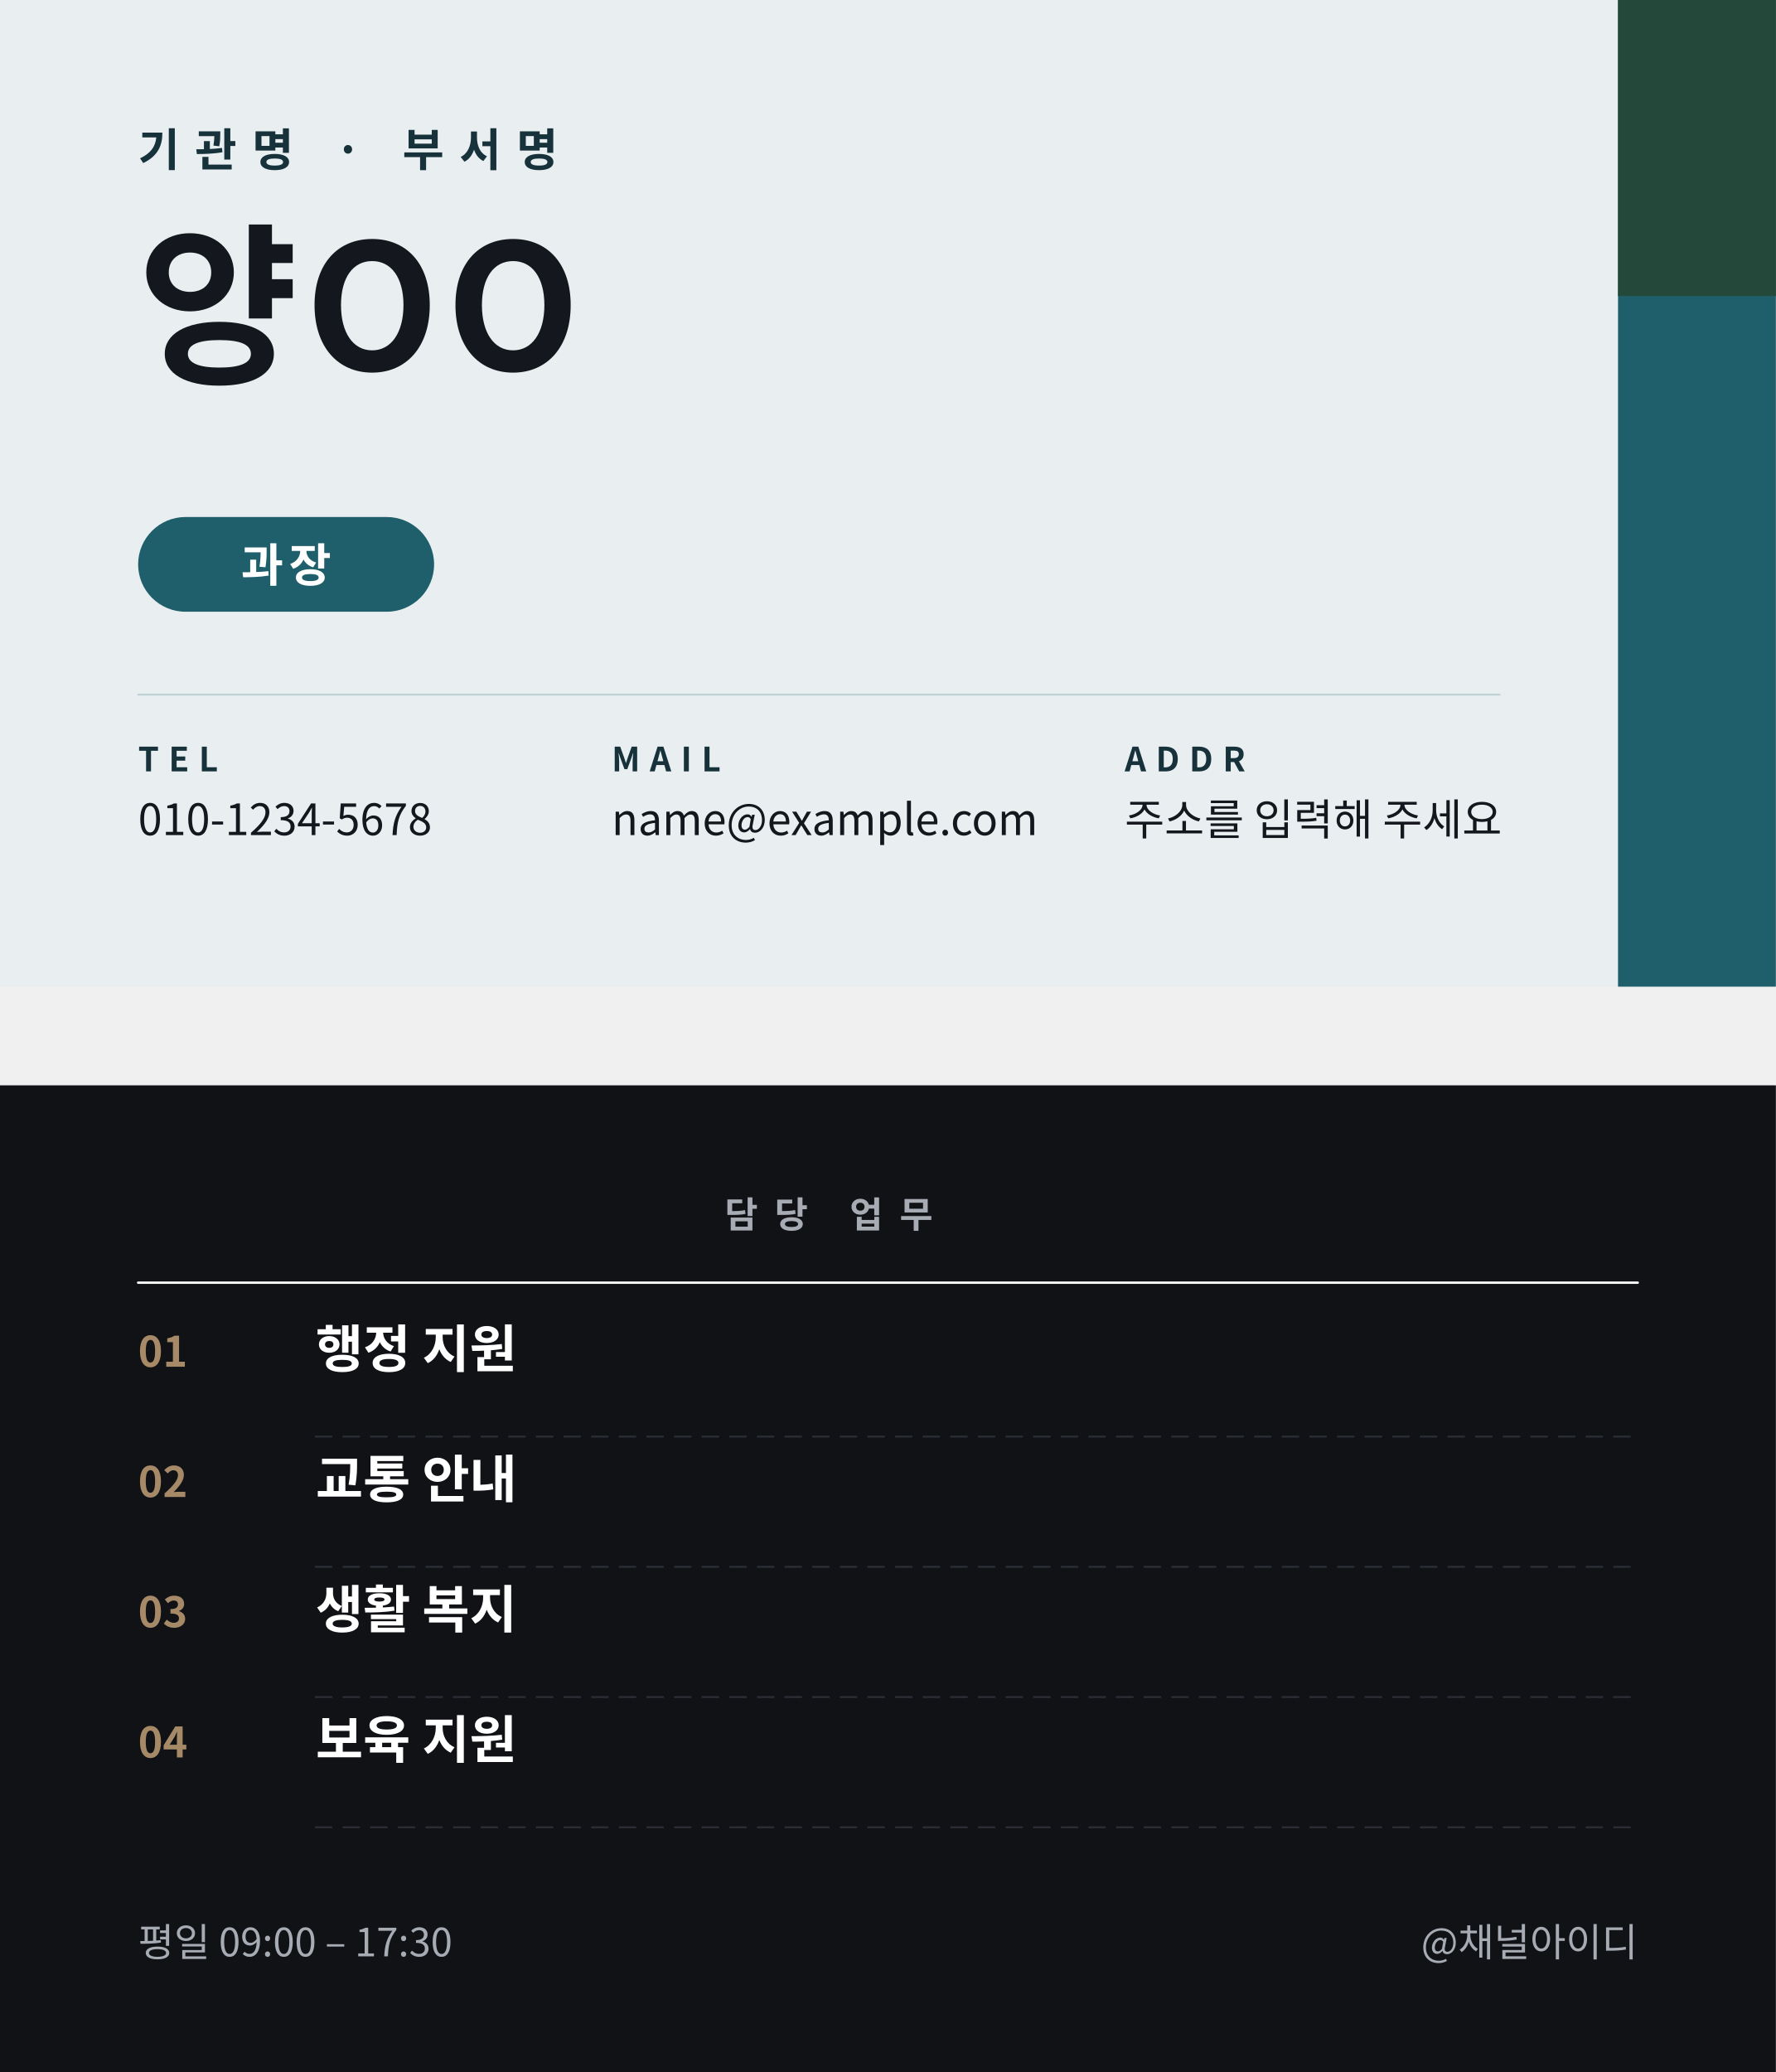
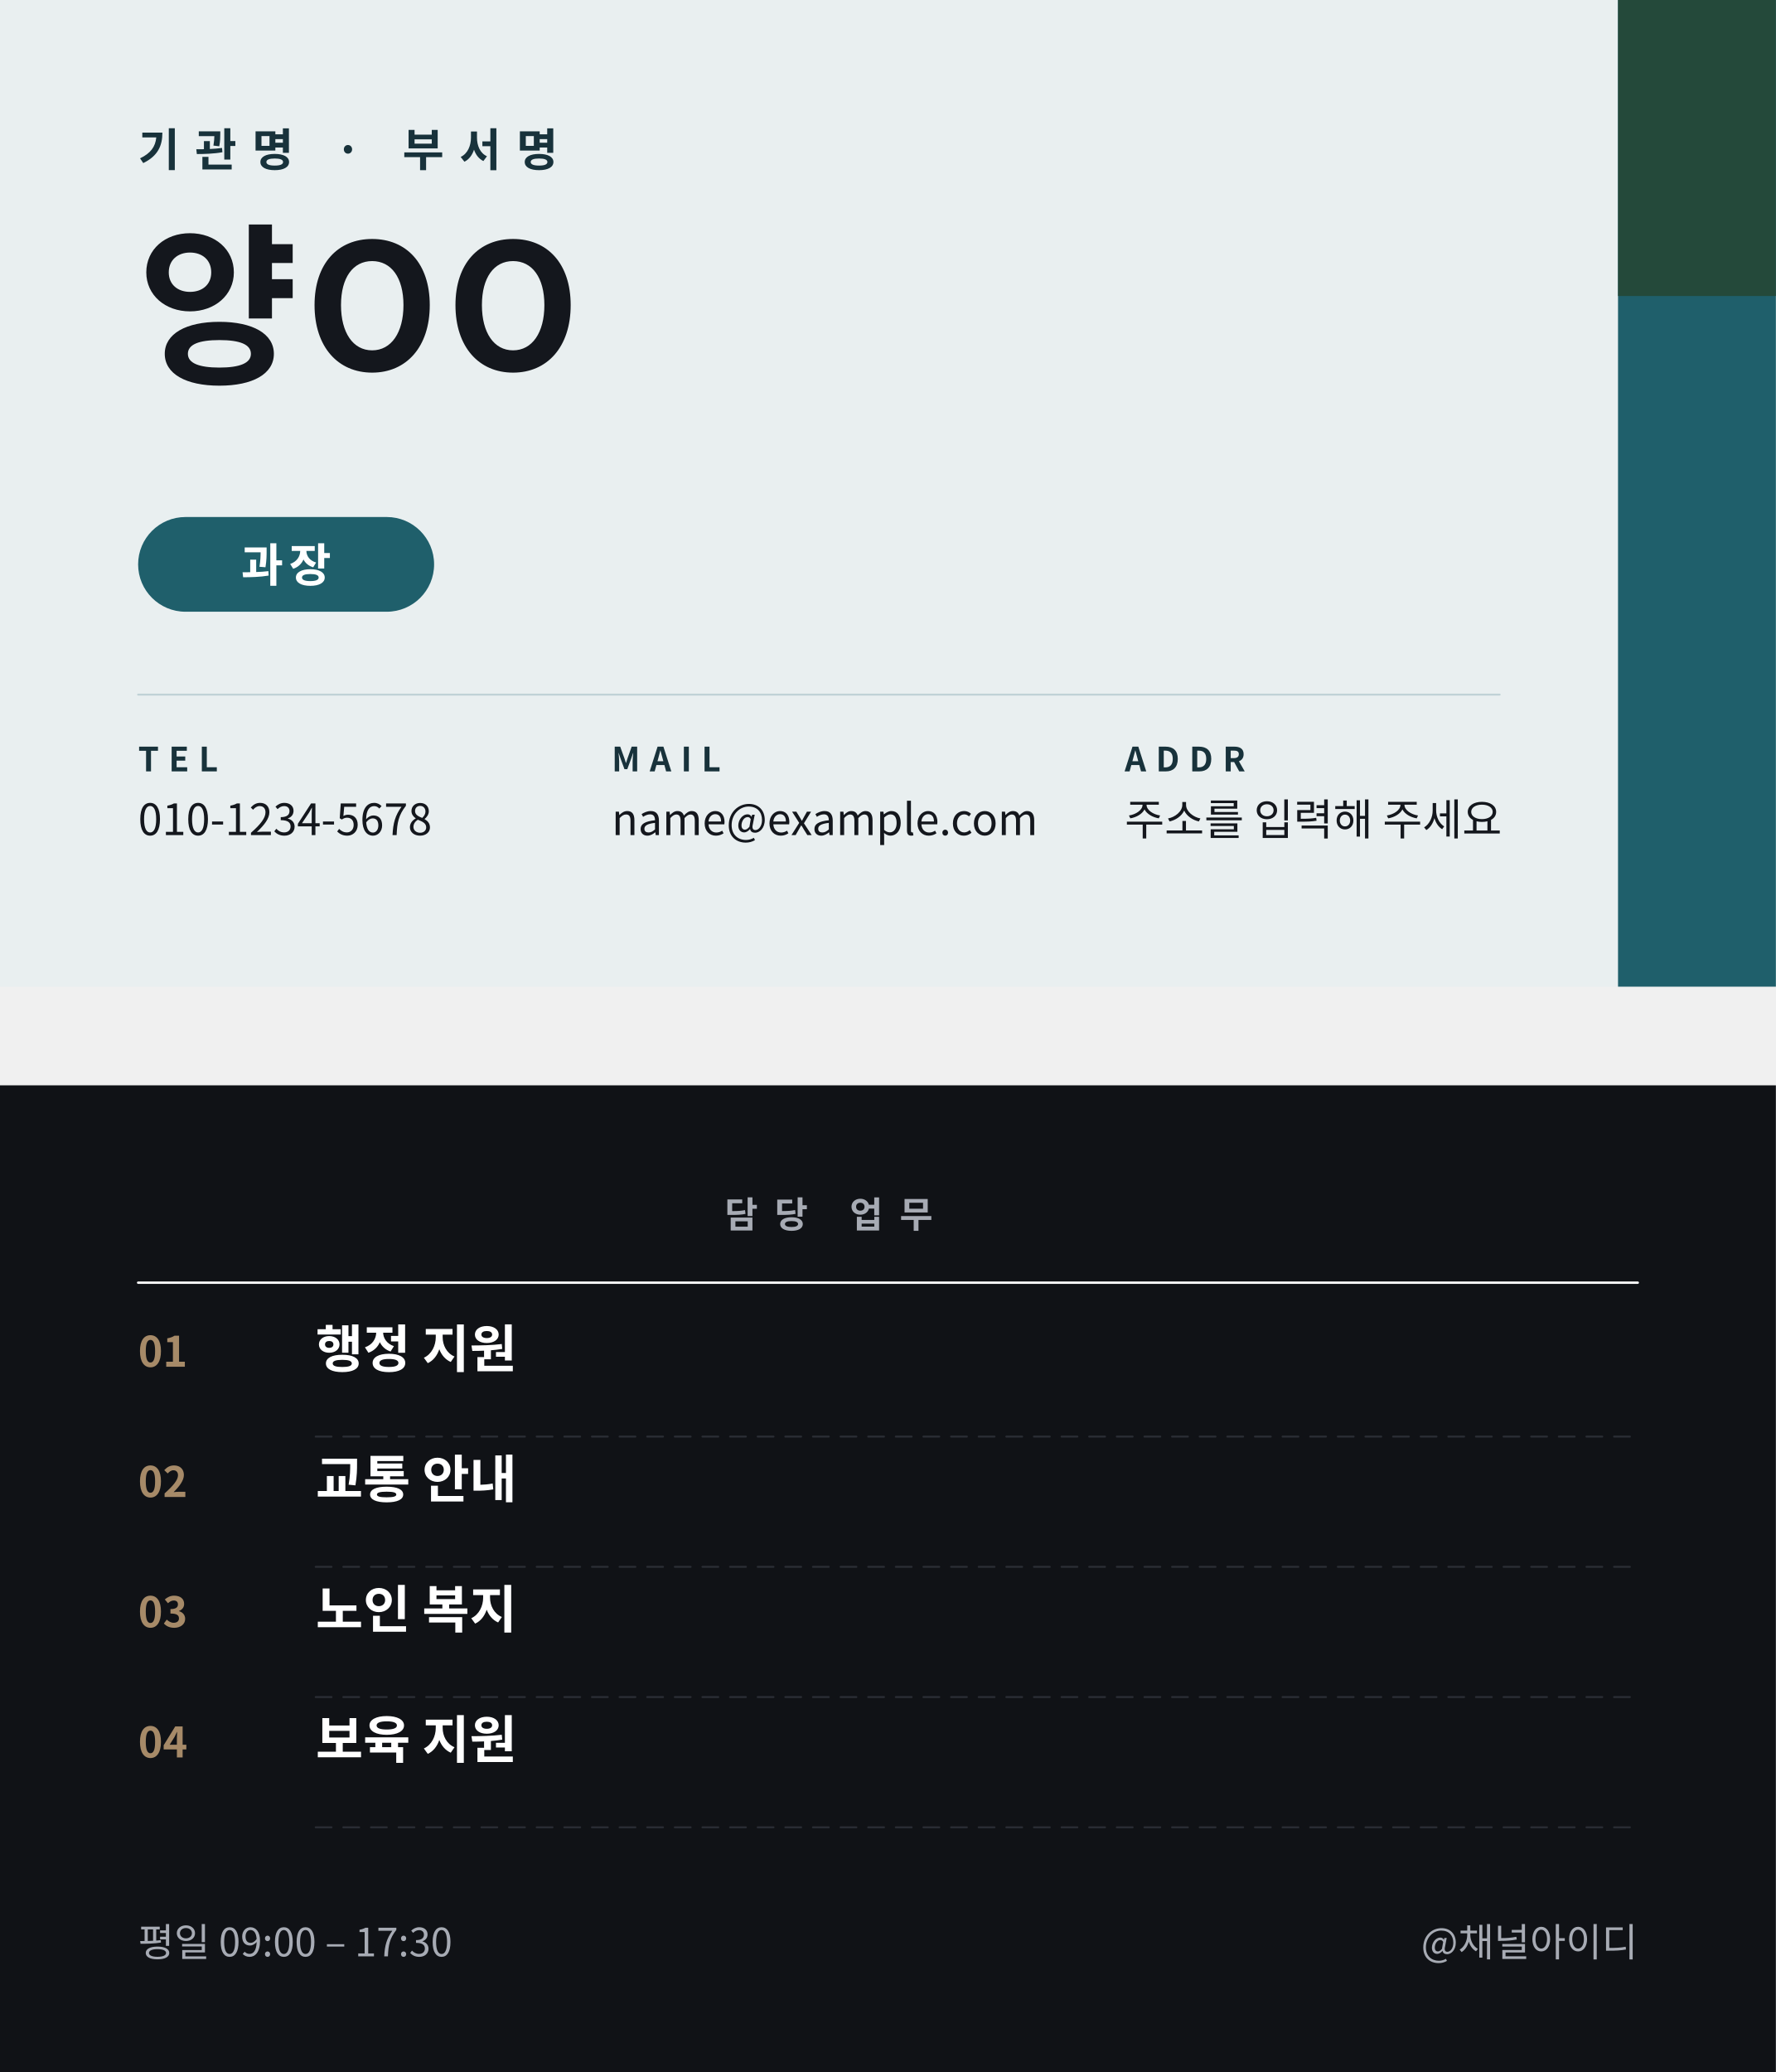
<svg xmlns="http://www.w3.org/2000/svg" width="90mm" height="105mm" viewBox="0 0 900 1050">
  <g id="front">
    <rect width="900" height="500" fill="#E9EFF0" />
    <rect x="820" y="0" width="80" height="500" fill="#1F5F6B" />
    <rect x="820" y="0" width="80" height="150" fill="#24493A" />
    <text font-family="Pretendard,'Noto Sans KR','Noto Sans CJK KR','Malgun Gothic','Apple SD Gothic Neo',sans-serif" font-size="22.9" font-weight="700" fill="#18323B" text-anchor="start" letter-spacing="7.8">
      <tspan x="70" y="84.2">기관명 · 부서명</tspan>
    </text>
    <text font-family="Pretendard,'Noto Sans KR','Noto Sans CJK KR','Malgun Gothic','Apple SD Gothic Neo',sans-serif" font-size="88.2" font-weight="700" fill="#14171D" text-anchor="start" letter-spacing="3.5">
      <tspan x="70" y="187.6">양OO</tspan>
    </text>
    <rect x="70" y="262" width="150" height="48" rx="24" fill="#1F5F6B" />
    <text font-family="Pretendard,'Noto Sans KR','Noto Sans CJK KR','Malgun Gothic','Apple SD Gothic Neo',sans-serif" font-size="23.3" font-weight="700" fill="#FFFFFF" text-anchor="middle" letter-spacing="2.8">
      <tspan x="145" y="294.8">과장</tspan>
    </text>
    <line x1="70" y1="352" x2="760" y2="352" stroke="#C0D2D6" stroke-width="1" stroke-linecap="round" />
    <text font-family="Pretendard,'Noto Sans KR','Noto Sans CJK KR','Malgun Gothic','Apple SD Gothic Neo',sans-serif" font-size="16.9" font-weight="700" fill="#18323B" text-anchor="start" letter-spacing="4.9">
      <tspan x="70" y="390.9">TEL</tspan>
    </text>
    <text font-family="Pretendard,'Noto Sans KR','Noto Sans CJK KR','Malgun Gothic','Apple SD Gothic Neo',sans-serif" font-size="21.9" font-weight="400" fill="#14171D" text-anchor="start">
      <tspan x="70" y="423.2">010-1234-5678</tspan>
    </text>
    <text font-family="Pretendard,'Noto Sans KR','Noto Sans CJK KR','Malgun Gothic','Apple SD Gothic Neo',sans-serif" font-size="16.9" font-weight="700" fill="#18323B" text-anchor="start" letter-spacing="4.9">
      <tspan x="310" y="390.9">MAIL</tspan>
    </text>
    <text font-family="Pretendard,'Noto Sans KR','Noto Sans CJK KR','Malgun Gothic','Apple SD Gothic Neo',sans-serif" font-size="21.9" font-weight="400" fill="#14171D" text-anchor="start">
      <tspan x="310" y="423.2">name@example.com</tspan>
    </text>
    <text font-family="Pretendard,'Noto Sans KR','Noto Sans CJK KR','Malgun Gothic','Apple SD Gothic Neo',sans-serif" font-size="16.9" font-weight="700" fill="#18323B" text-anchor="start" letter-spacing="4.9">
      <tspan x="570" y="390.9">ADDR</tspan>
    </text>
    <text font-family="Pretendard,'Noto Sans KR','Noto Sans CJK KR','Malgun Gothic','Apple SD Gothic Neo',sans-serif" font-size="21.9" font-weight="400" fill="#14171D" text-anchor="start">
      <tspan x="570" y="423.2">주소를 입력해 주세요</tspan>
    </text>
  </g>
  <g id="back" transform="translate(0 550)">
    <rect width="900" height="500" fill="#101216" />
    <text font-family="Pretendard,'Noto Sans KR','Noto Sans CJK KR','Malgun Gothic','Apple SD Gothic Neo',sans-serif" font-size="18.3" font-weight="700" fill="#A7ABB4" text-anchor="middle" letter-spacing="8.5">
      <tspan x="420" y="72.1">담당 업무</tspan>
    </text>
    <line x1="70" y1="100" x2="830" y2="100" stroke="#FFFFFF" stroke-width="1.2" stroke-linecap="round" />
    <text font-family="Pretendard,'Noto Sans KR','Noto Sans CJK KR','Malgun Gothic','Apple SD Gothic Neo',sans-serif" font-size="21.2" font-weight="700" fill="#A68A68" text-anchor="start">
      <tspan x="70" y="142.6">01</tspan>
    </text>
    <text font-family="Pretendard,'Noto Sans KR','Noto Sans CJK KR','Malgun Gothic','Apple SD Gothic Neo',sans-serif" font-size="26.1" font-weight="700" fill="#FFFFFF" text-anchor="start">
      <tspan x="160" y="143">행정 지원</tspan>
    </text>
    <line x1="160" y1="178" x2="830" y2="178" stroke="#2A2D34" stroke-width="1" stroke-linecap="round" stroke-dasharray="8 6" />
    <text font-family="Pretendard,'Noto Sans KR','Noto Sans CJK KR','Malgun Gothic','Apple SD Gothic Neo',sans-serif" font-size="21.2" font-weight="700" fill="#A68A68" text-anchor="start">
      <tspan x="70" y="208.6">02</tspan>
    </text>
    <text font-family="Pretendard,'Noto Sans KR','Noto Sans CJK KR','Malgun Gothic','Apple SD Gothic Neo',sans-serif" font-size="26.1" font-weight="700" fill="#FFFFFF" text-anchor="start">
      <tspan x="160" y="209">교통 안내</tspan>
    </text>
    <line x1="160" y1="244" x2="830" y2="244" stroke="#2A2D34" stroke-width="1" stroke-linecap="round" stroke-dasharray="8 6" />
    <text font-family="Pretendard,'Noto Sans KR','Noto Sans CJK KR','Malgun Gothic','Apple SD Gothic Neo',sans-serif" font-size="21.2" font-weight="700" fill="#A68A68" text-anchor="start">
      <tspan x="70" y="274.6">03</tspan>
    </text>
    <text font-family="Pretendard,'Noto Sans KR','Noto Sans CJK KR','Malgun Gothic','Apple SD Gothic Neo',sans-serif" font-size="26.1" font-weight="700" fill="#FFFFFF" text-anchor="start">
-       <tspan x="160" y="275">생활 복지</tspan>
+       <tspan x="160" y="275">노인 복지</tspan>
    </text>
    <line x1="160" y1="310" x2="830" y2="310" stroke="#2A2D34" stroke-width="1" stroke-linecap="round" stroke-dasharray="8 6" />
    <text font-family="Pretendard,'Noto Sans KR','Noto Sans CJK KR','Malgun Gothic','Apple SD Gothic Neo',sans-serif" font-size="21.2" font-weight="700" fill="#A68A68" text-anchor="start">
      <tspan x="70" y="340.6">04</tspan>
    </text>
    <text font-family="Pretendard,'Noto Sans KR','Noto Sans CJK KR','Malgun Gothic','Apple SD Gothic Neo',sans-serif" font-size="26.1" font-weight="700" fill="#FFFFFF" text-anchor="start">
      <tspan x="160" y="341">보육 지원</tspan>
    </text>
    <line x1="160" y1="376" x2="830" y2="376" stroke="#2A2D34" stroke-width="1" stroke-linecap="round" stroke-dasharray="8 6" />
    <text font-family="Pretendard,'Noto Sans KR','Noto Sans CJK KR','Malgun Gothic','Apple SD Gothic Neo',sans-serif" font-size="19.8" font-weight="400" fill="#A7ABB4" text-anchor="start">
      <tspan x="70" y="441.4">평일 09:00 – 17:30</tspan>
    </text>
    <text font-family="Pretendard,'Noto Sans KR','Noto Sans CJK KR','Malgun Gothic','Apple SD Gothic Neo',sans-serif" font-size="19.8" font-weight="400" fill="#A7ABB4" text-anchor="end">
      <tspan x="830" y="441.4">@채널아이디</tspan>
    </text>
  </g>
</svg>
